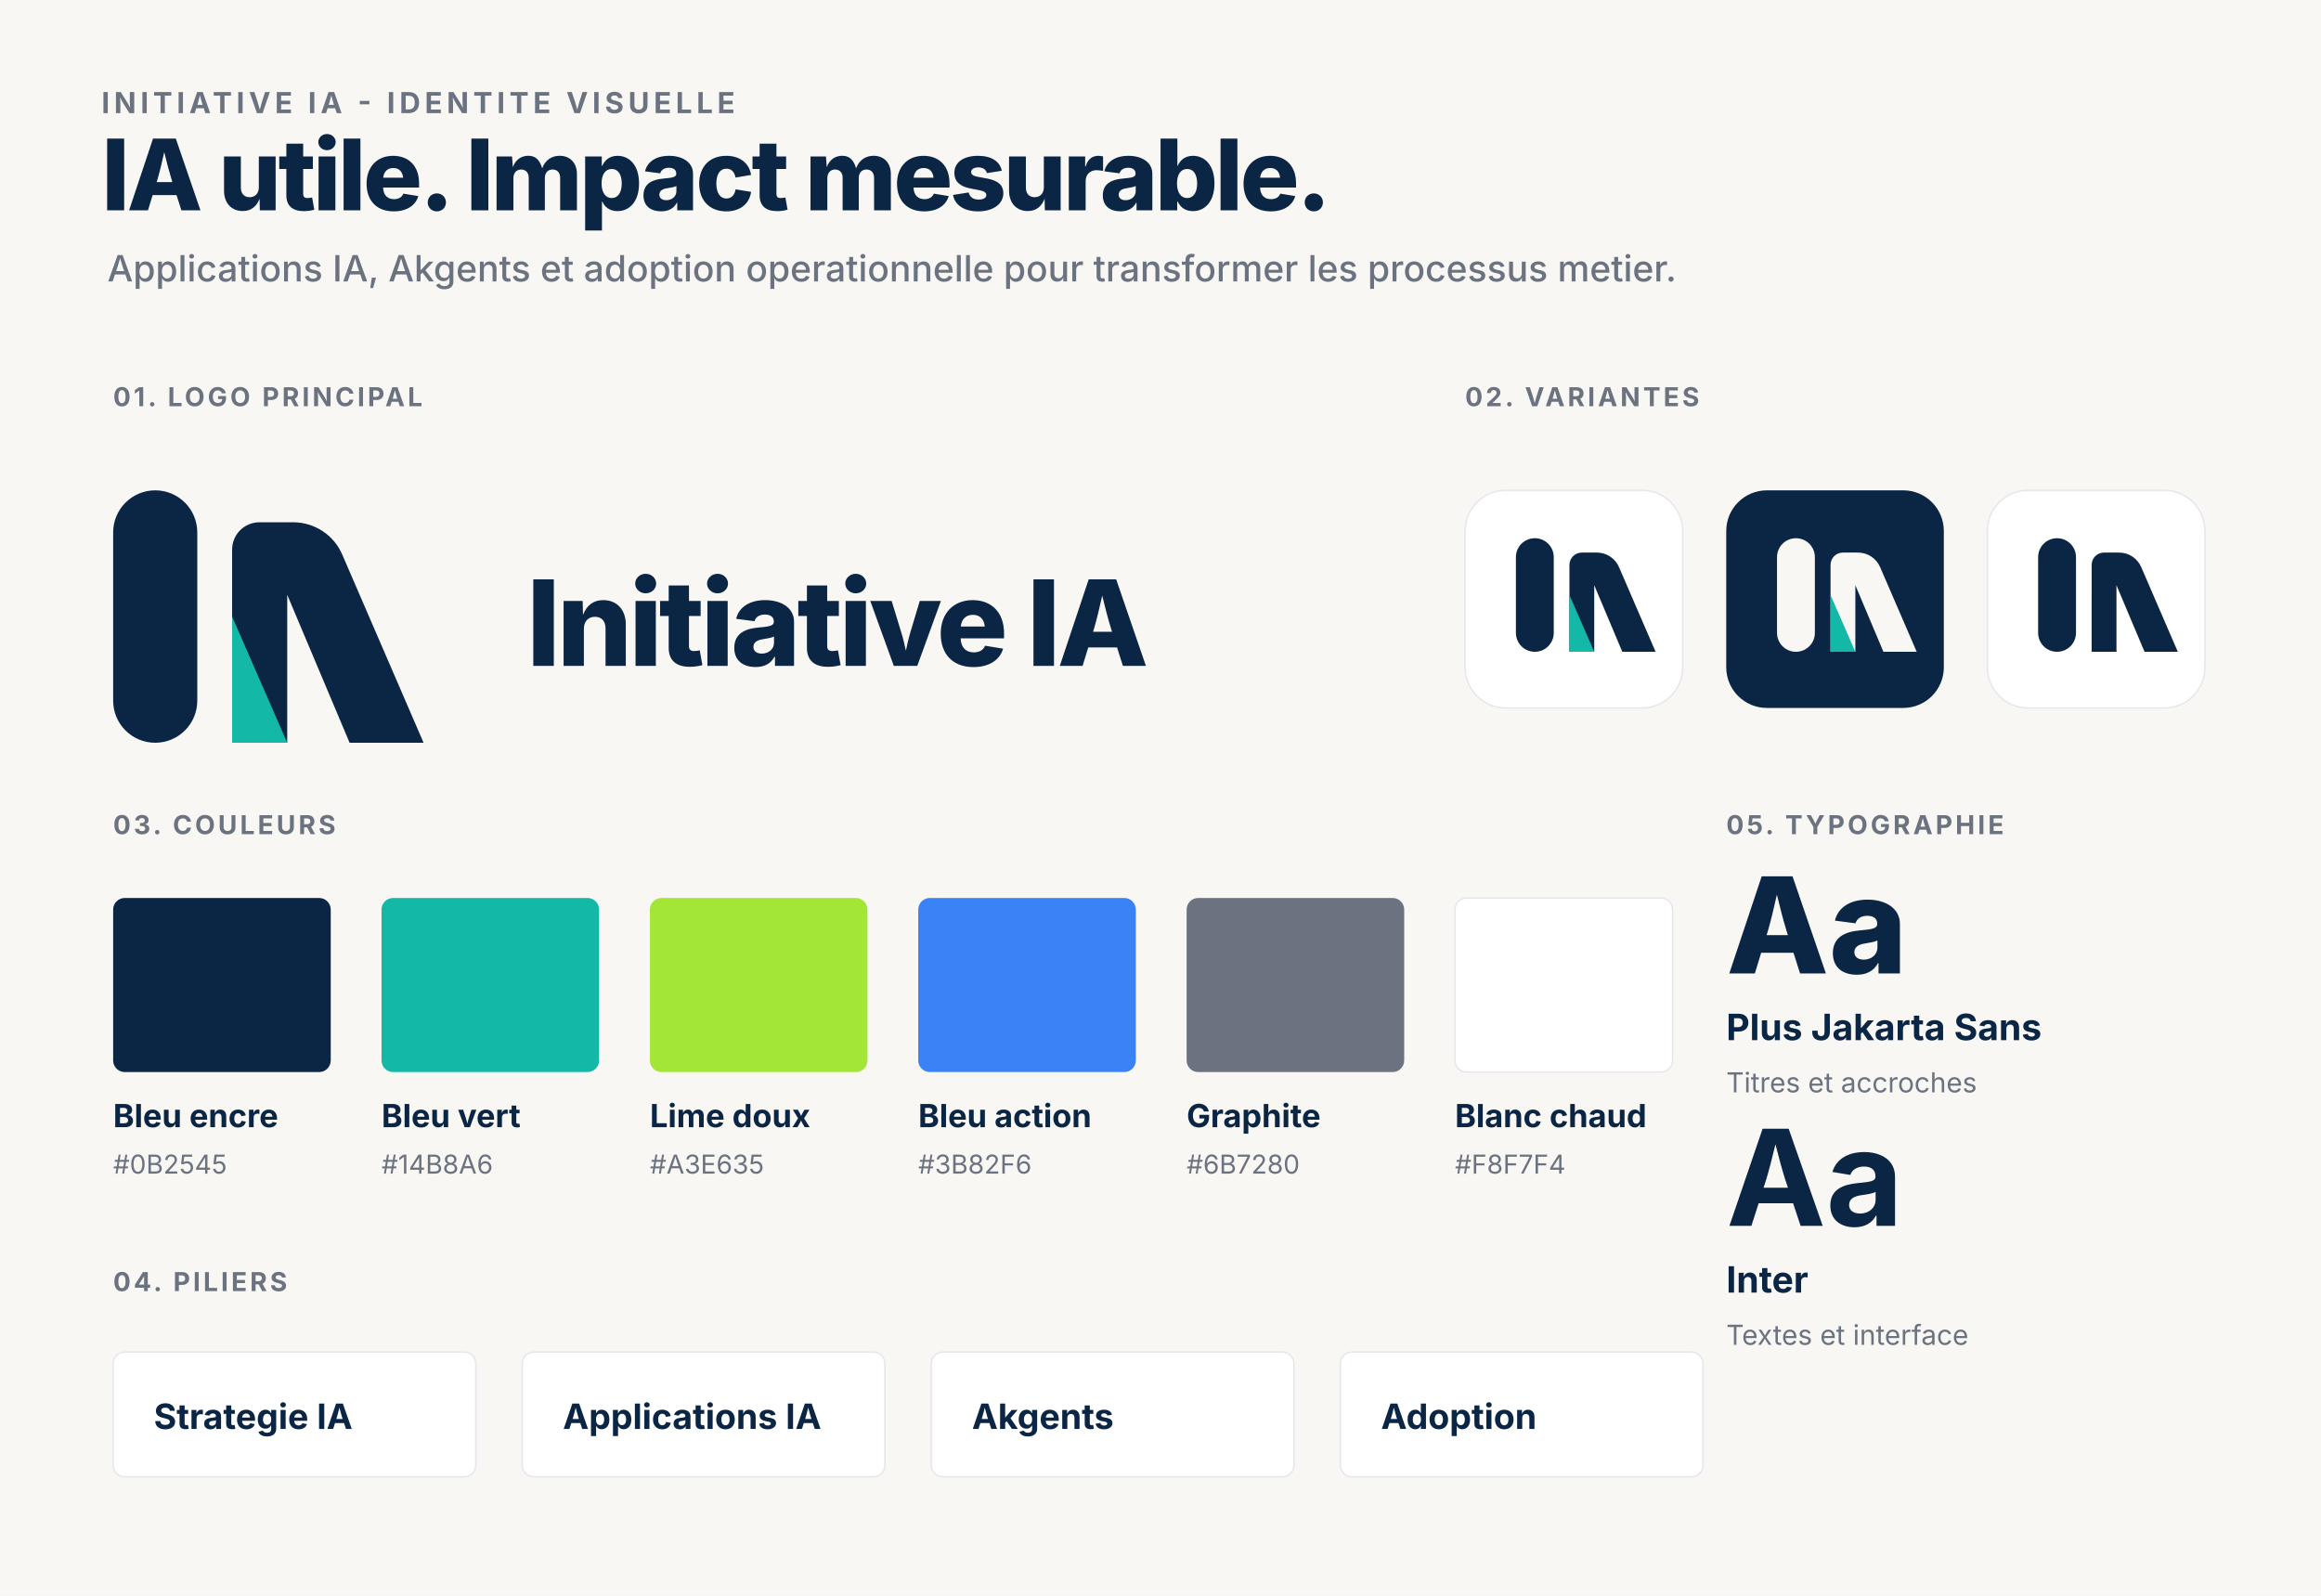
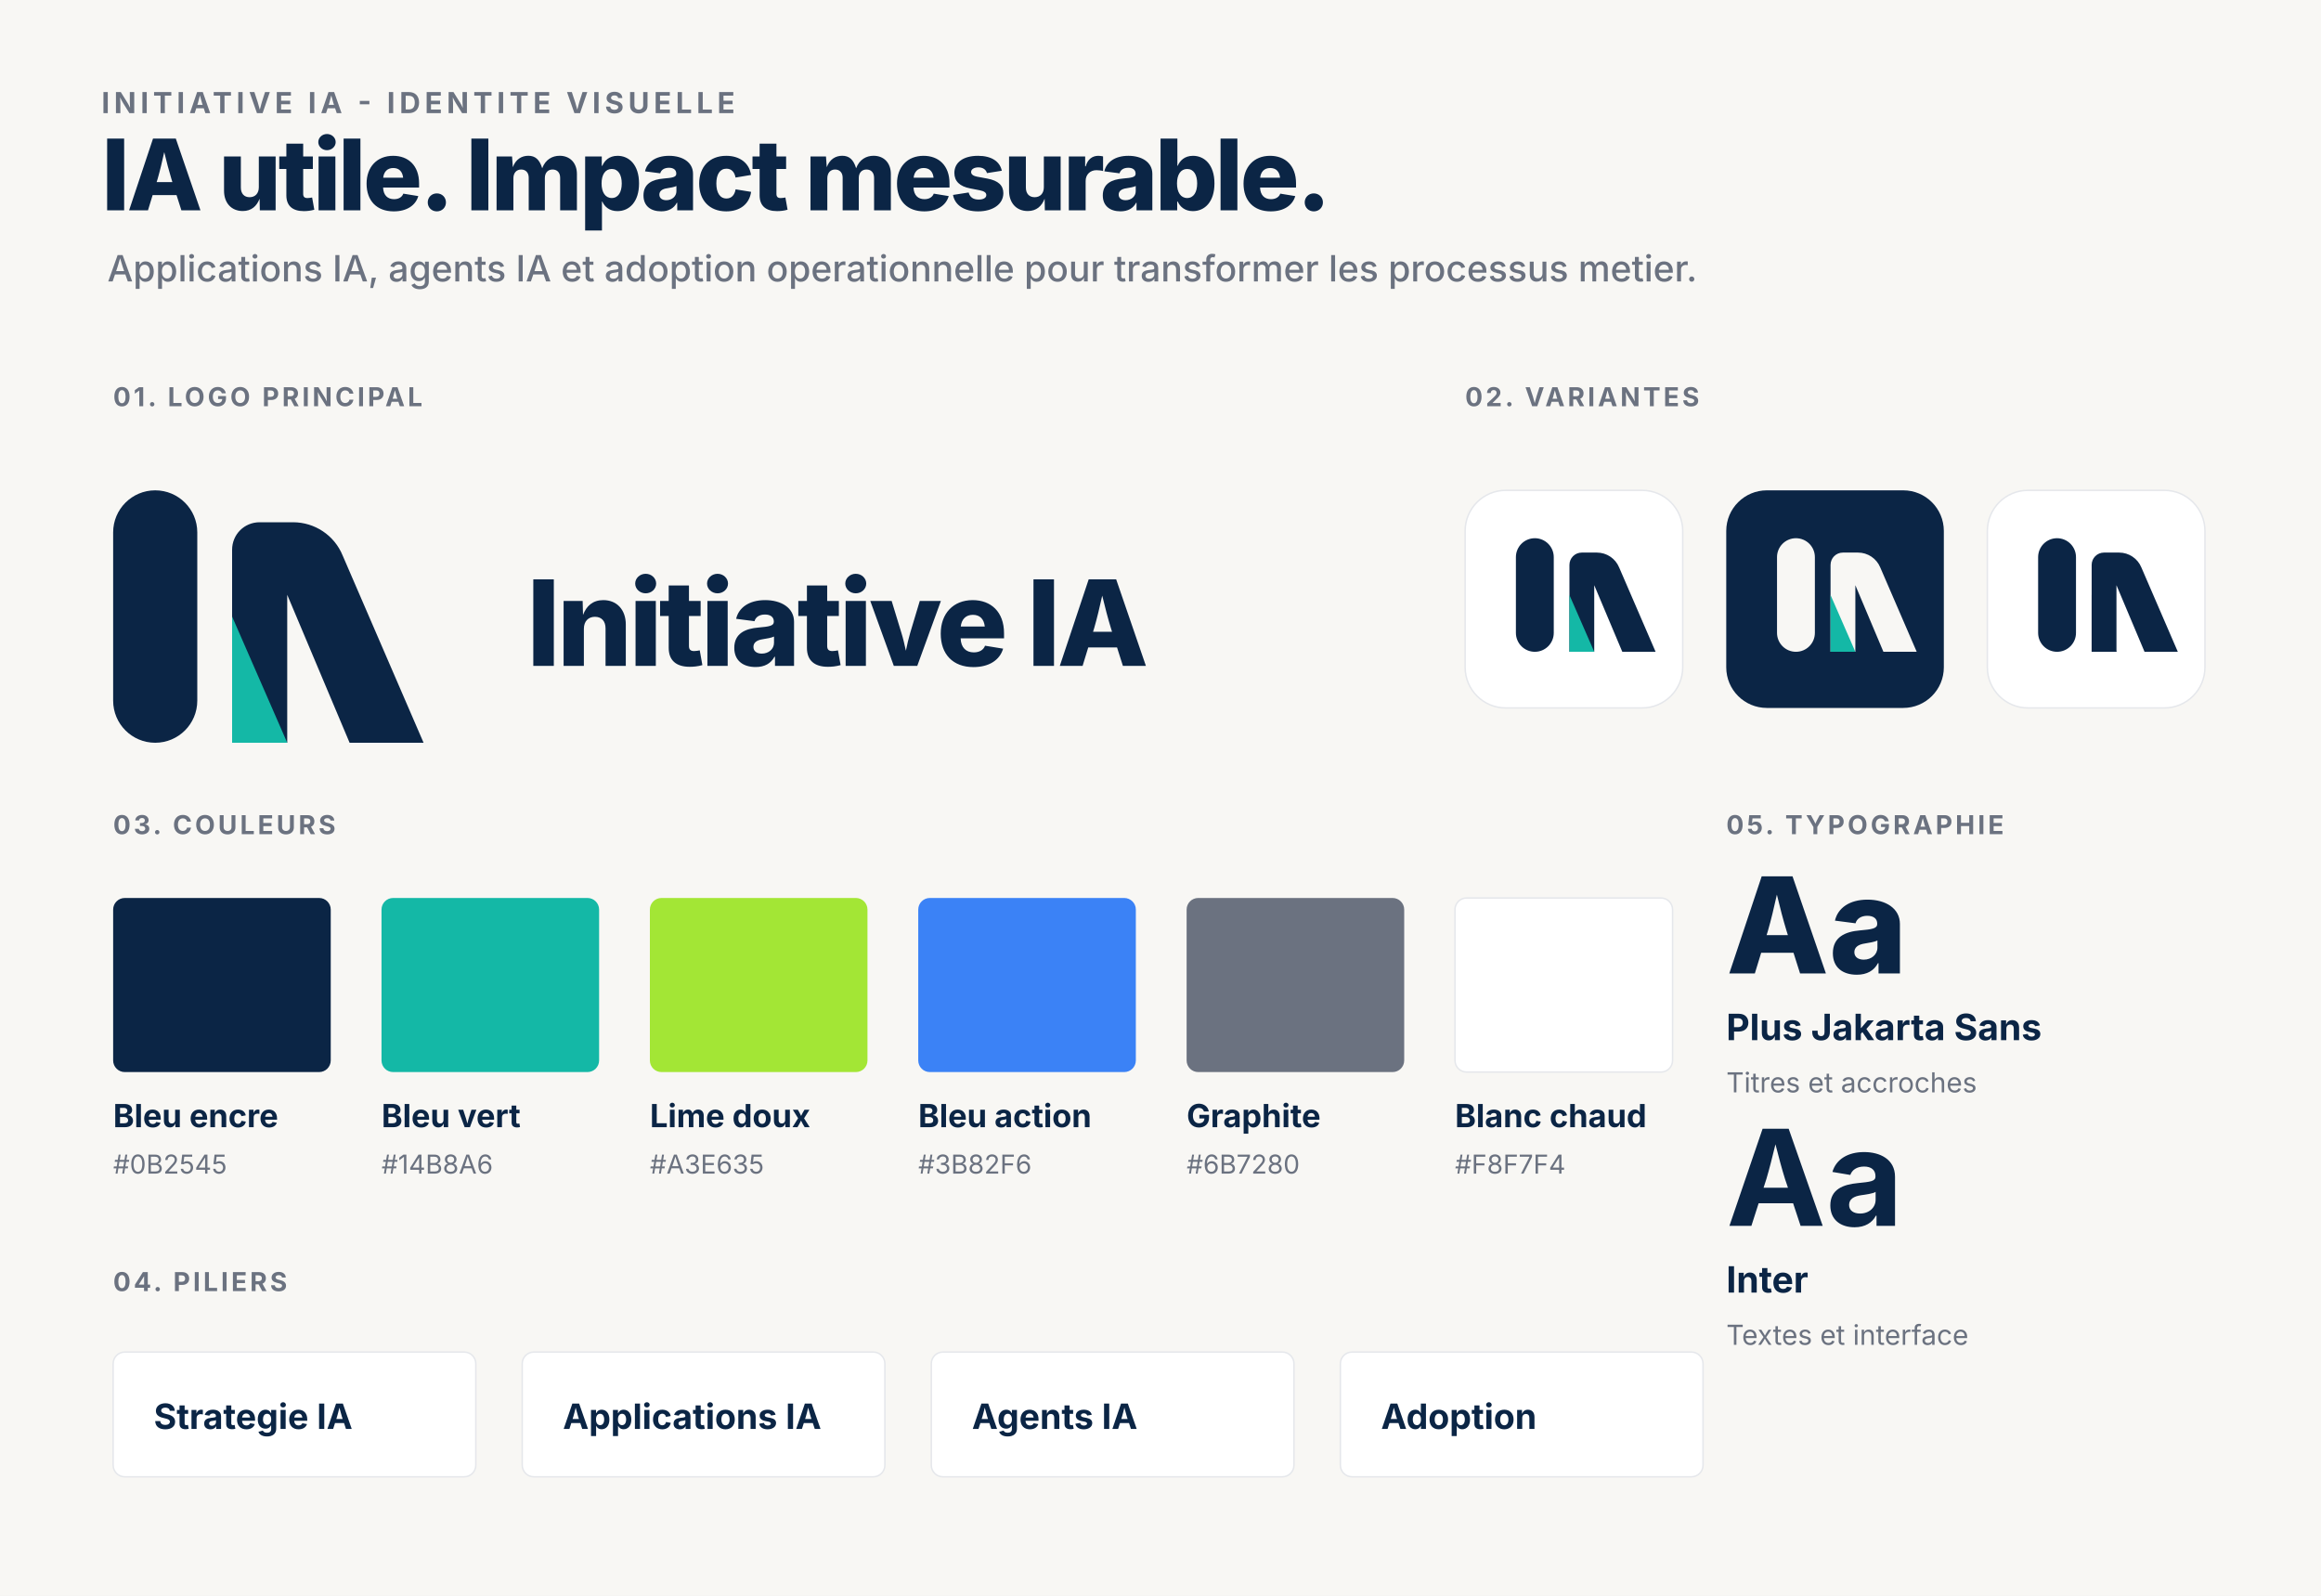
<svg xmlns="http://www.w3.org/2000/svg" width="1600" height="1100" viewBox="0 0 1600 1100" fill="none">
  <rect width="1600" height="1100" fill="#F8F7F4" />
  <text x="70" y="78" fill="#6B7280" font-family="Inter, Arial, sans-serif" font-size="20" font-weight="700" letter-spacing="3">INITIATIVE IA - IDENTITE VISUELLE</text>
  <text x="70" y="145" fill="#0B2545" font-family="Plus Jakarta Sans, Inter, Arial, sans-serif" font-size="68" font-weight="800" letter-spacing="-2">IA utile. Impact mesurable.</text>
-   <text x="74" y="194" fill="#6B7280" font-family="Inter, Arial, sans-serif" font-size="25" font-weight="500">Applications IA, Akgents et adoption operationnelle pour transformer les processus metier.</text>
+   <text x="74" y="194" fill="#6B7280" font-family="Inter, Arial, sans-serif" font-size="25" font-weight="500">Applications IA, agents IA et adoption operationnelle pour transformer les processus metier.</text>
  <g transform="translate(78 280)">
    <text x="0" y="0" fill="#6B7280" font-family="Inter, Arial, sans-serif" font-size="18" font-weight="700" letter-spacing="2">01. LOGO PRINCIPAL</text>
    <g transform="translate(0 58)">
      <rect x="0" y="0" width="58" height="174" rx="29" fill="#0B2545" />
      <path d="M82 41C82 30.4 90.4 22 101 22H124C139 22 152.5 31 158.2 44.9L214 174H163L120 72V174H82V41Z" fill="#0B2545" />
      <path d="M82 87L120 174H82V87Z" fill="#14B8A6" />
      <text x="285" y="121" fill="#0B2545" font-family="Plus Jakarta Sans, Inter, Arial, sans-serif" font-size="82" font-weight="800" letter-spacing="-2.5">Initiative IA</text>
    </g>
  </g>
  <g transform="translate(1010 280)">
    <text x="0" y="0" fill="#6B7280" font-family="Inter, Arial, sans-serif" font-size="18" font-weight="700" letter-spacing="2">02. VARIANTES</text>
    <rect x="0" y="58" width="150" height="150" rx="28" fill="#FFFFFF" stroke="#E5E7EB" />
    <g transform="translate(35 91) scale(.45)">
      <rect x="0" y="0" width="58" height="174" rx="29" fill="#0B2545" />
      <path d="M82 41C82 30.4 90.4 22 101 22H124C139 22 152.5 31 158.2 44.9L214 174H163L120 72V174H82V41Z" fill="#0B2545" />
      <path d="M82 87L120 174H82V87Z" fill="#14B8A6" />
    </g>
    <rect x="180" y="58" width="150" height="150" rx="28" fill="#0B2545" />
    <g transform="translate(215 91) scale(.45)">
      <rect x="0" y="0" width="58" height="174" rx="29" fill="#F8F7F4" />
      <path d="M82 41C82 30.4 90.4 22 101 22H124C139 22 152.5 31 158.2 44.9L214 174H163L120 72V174H82V41Z" fill="#F8F7F4" />
      <path d="M82 87L120 174H82V87Z" fill="#14B8A6" />
    </g>
    <rect x="360" y="58" width="150" height="150" rx="28" fill="#FFFFFF" stroke="#E5E7EB" />
    <g transform="translate(395 91) scale(.45)">
      <rect x="0" y="0" width="58" height="174" rx="29" fill="#0B2545" />
      <path d="M82 41C82 30.4 90.4 22 101 22H124C139 22 152.5 31 158.2 44.9L214 174H163L120 72V174H82V41Z" fill="#0B2545" />
      <path d="M82 87L120 174H82V87Z" fill="#0B2545" />
    </g>
  </g>
  <g transform="translate(78 575)">
    <text x="0" y="0" fill="#6B7280" font-family="Inter, Arial, sans-serif" font-size="18" font-weight="700" letter-spacing="2">03. COULEURS</text>
    <g transform="translate(0 44)">
      <rect x="0" y="0" width="150" height="120" rx="8" fill="#0B2545" />
      <text x="0" y="158" fill="#0B2545" font-family="Inter, Arial, sans-serif" font-size="22" font-weight="700">Bleu encre</text>
      <text x="0" y="190" fill="#6B7280" font-family="Inter, Arial, sans-serif" font-size="18">#0B2545</text>
    </g>
    <g transform="translate(185 44)">
      <rect x="0" y="0" width="150" height="120" rx="8" fill="#14B8A6" />
      <text x="0" y="158" fill="#0B2545" font-family="Inter, Arial, sans-serif" font-size="22" font-weight="700">Bleu vert</text>
      <text x="0" y="190" fill="#6B7280" font-family="Inter, Arial, sans-serif" font-size="18">#14B8A6</text>
    </g>
    <g transform="translate(370 44)">
      <rect x="0" y="0" width="150" height="120" rx="8" fill="#A3E635" />
      <text x="0" y="158" fill="#0B2545" font-family="Inter, Arial, sans-serif" font-size="22" font-weight="700">Lime doux</text>
      <text x="0" y="190" fill="#6B7280" font-family="Inter, Arial, sans-serif" font-size="18">#A3E635</text>
    </g>
    <g transform="translate(555 44)">
      <rect x="0" y="0" width="150" height="120" rx="8" fill="#3B82F6" />
      <text x="0" y="158" fill="#0B2545" font-family="Inter, Arial, sans-serif" font-size="22" font-weight="700">Bleu action</text>
      <text x="0" y="190" fill="#6B7280" font-family="Inter, Arial, sans-serif" font-size="18">#3B82F6</text>
    </g>
    <g transform="translate(740 44)">
      <rect x="0" y="0" width="150" height="120" rx="8" fill="#6B7280" />
      <text x="0" y="158" fill="#0B2545" font-family="Inter, Arial, sans-serif" font-size="22" font-weight="700">Graphite</text>
      <text x="0" y="190" fill="#6B7280" font-family="Inter, Arial, sans-serif" font-size="18">#6B7280</text>
    </g>
    <g transform="translate(925 44)">
      <rect x="0" y="0" width="150" height="120" rx="8" fill="#FFFFFF" stroke="#E5E7EB" />
      <text x="0" y="158" fill="#0B2545" font-family="Inter, Arial, sans-serif" font-size="22" font-weight="700">Blanc chaud</text>
      <text x="0" y="190" fill="#6B7280" font-family="Inter, Arial, sans-serif" font-size="18">#F8F7F4</text>
    </g>
  </g>
  <g transform="translate(78 890)">
    <text x="0" y="0" fill="#6B7280" font-family="Inter, Arial, sans-serif" font-size="18" font-weight="700" letter-spacing="2">04. PILIERS</text>
    <g transform="translate(0 42)">
      <rect width="250" height="86" rx="8" fill="#FFFFFF" stroke="#E5E7EB" />
      <text x="28" y="53" fill="#0B2545" font-family="Inter, Arial, sans-serif" font-size="24" font-weight="700">Strategie IA</text>
    </g>
    <g transform="translate(282 42)">
      <rect width="250" height="86" rx="8" fill="#FFFFFF" stroke="#E5E7EB" />
      <text x="28" y="53" fill="#0B2545" font-family="Inter, Arial, sans-serif" font-size="24" font-weight="700">Applications IA</text>
    </g>
    <g transform="translate(564 42)">
      <rect width="250" height="86" rx="8" fill="#FFFFFF" stroke="#E5E7EB" />
-       <text x="28" y="53" fill="#0B2545" font-family="Inter, Arial, sans-serif" font-size="24" font-weight="700">Akgents</text>
+       <text x="28" y="53" fill="#0B2545" font-family="Inter, Arial, sans-serif" font-size="24" font-weight="700">Agents IA</text>
    </g>
    <g transform="translate(846 42)">
      <rect width="250" height="86" rx="8" fill="#FFFFFF" stroke="#E5E7EB" />
      <text x="28" y="53" fill="#0B2545" font-family="Inter, Arial, sans-serif" font-size="24" font-weight="700">Adoption</text>
    </g>
  </g>
  <g transform="translate(1190 575)">
    <text x="0" y="0" fill="#6B7280" font-family="Inter, Arial, sans-serif" font-size="18" font-weight="700" letter-spacing="2">05. TYPOGRAPHIE</text>
    <text x="0" y="96" fill="#0B2545" font-family="Plus Jakarta Sans, Inter, Arial, sans-serif" font-size="92" font-weight="800">Aa</text>
    <text x="0" y="142" fill="#0B2545" font-family="Inter, Arial, sans-serif" font-size="25" font-weight="700">Plus Jakarta Sans</text>
    <text x="0" y="178" fill="#6B7280" font-family="Inter, Arial, sans-serif" font-size="19">Titres et accroches</text>
    <text x="0" y="270" fill="#0B2545" font-family="Inter, Arial, sans-serif" font-size="92" font-weight="700">Aa</text>
    <text x="0" y="316" fill="#0B2545" font-family="Inter, Arial, sans-serif" font-size="25" font-weight="700">Inter</text>
    <text x="0" y="352" fill="#6B7280" font-family="Inter, Arial, sans-serif" font-size="19">Textes et interface</text>
  </g>
</svg>
